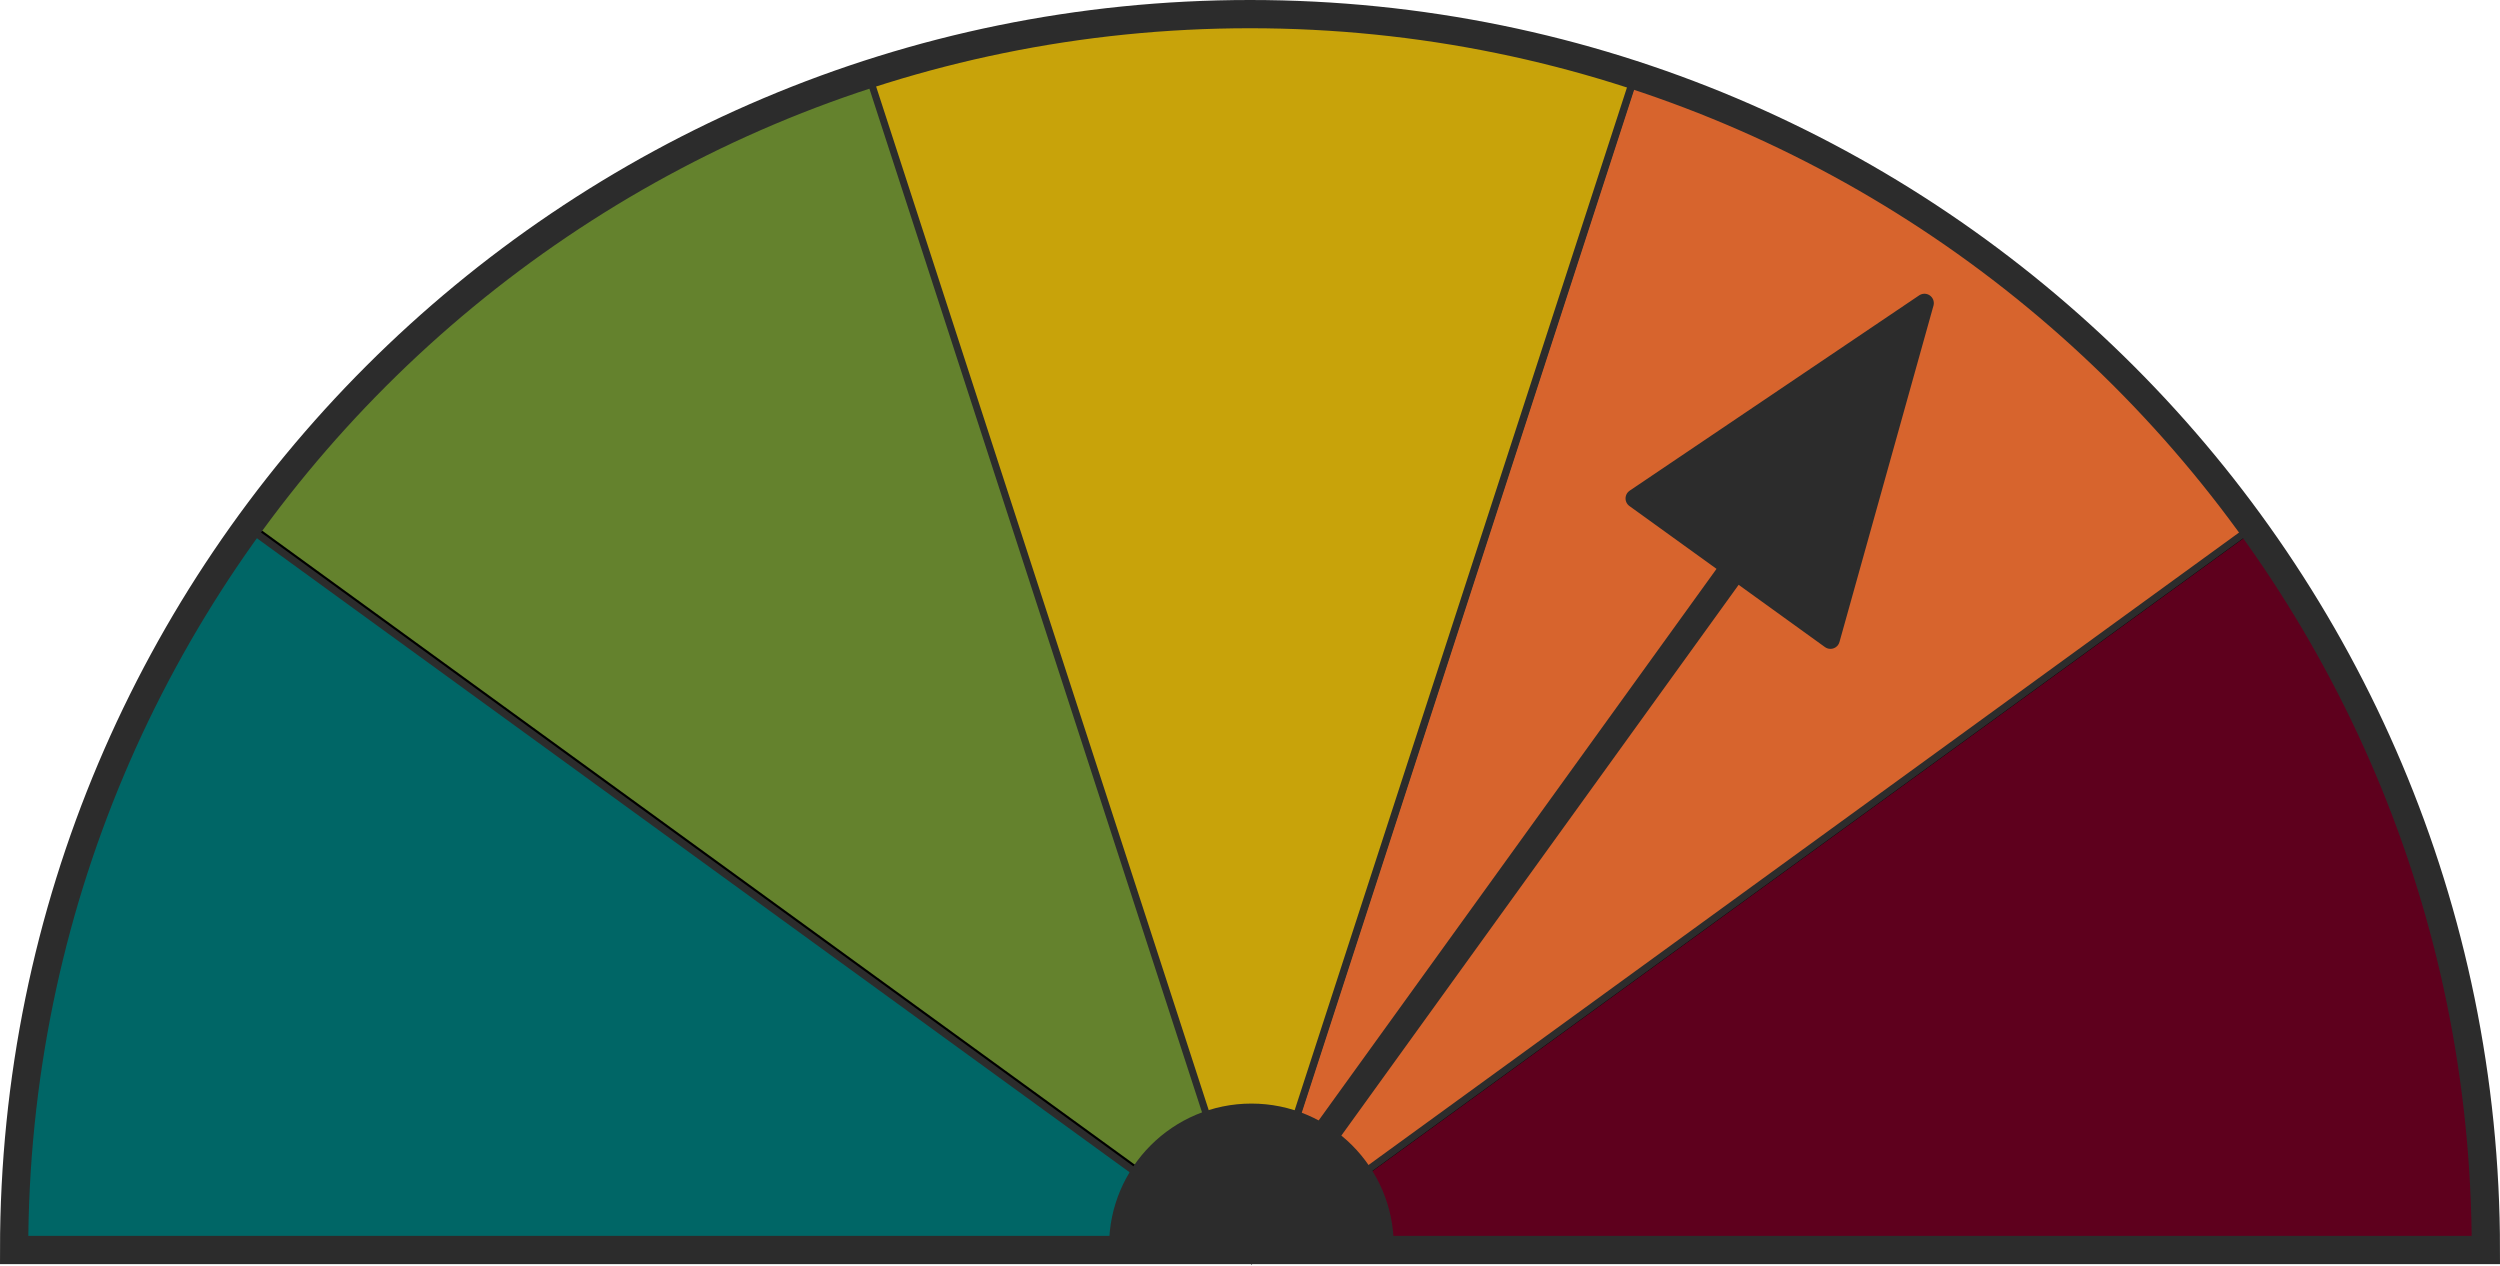
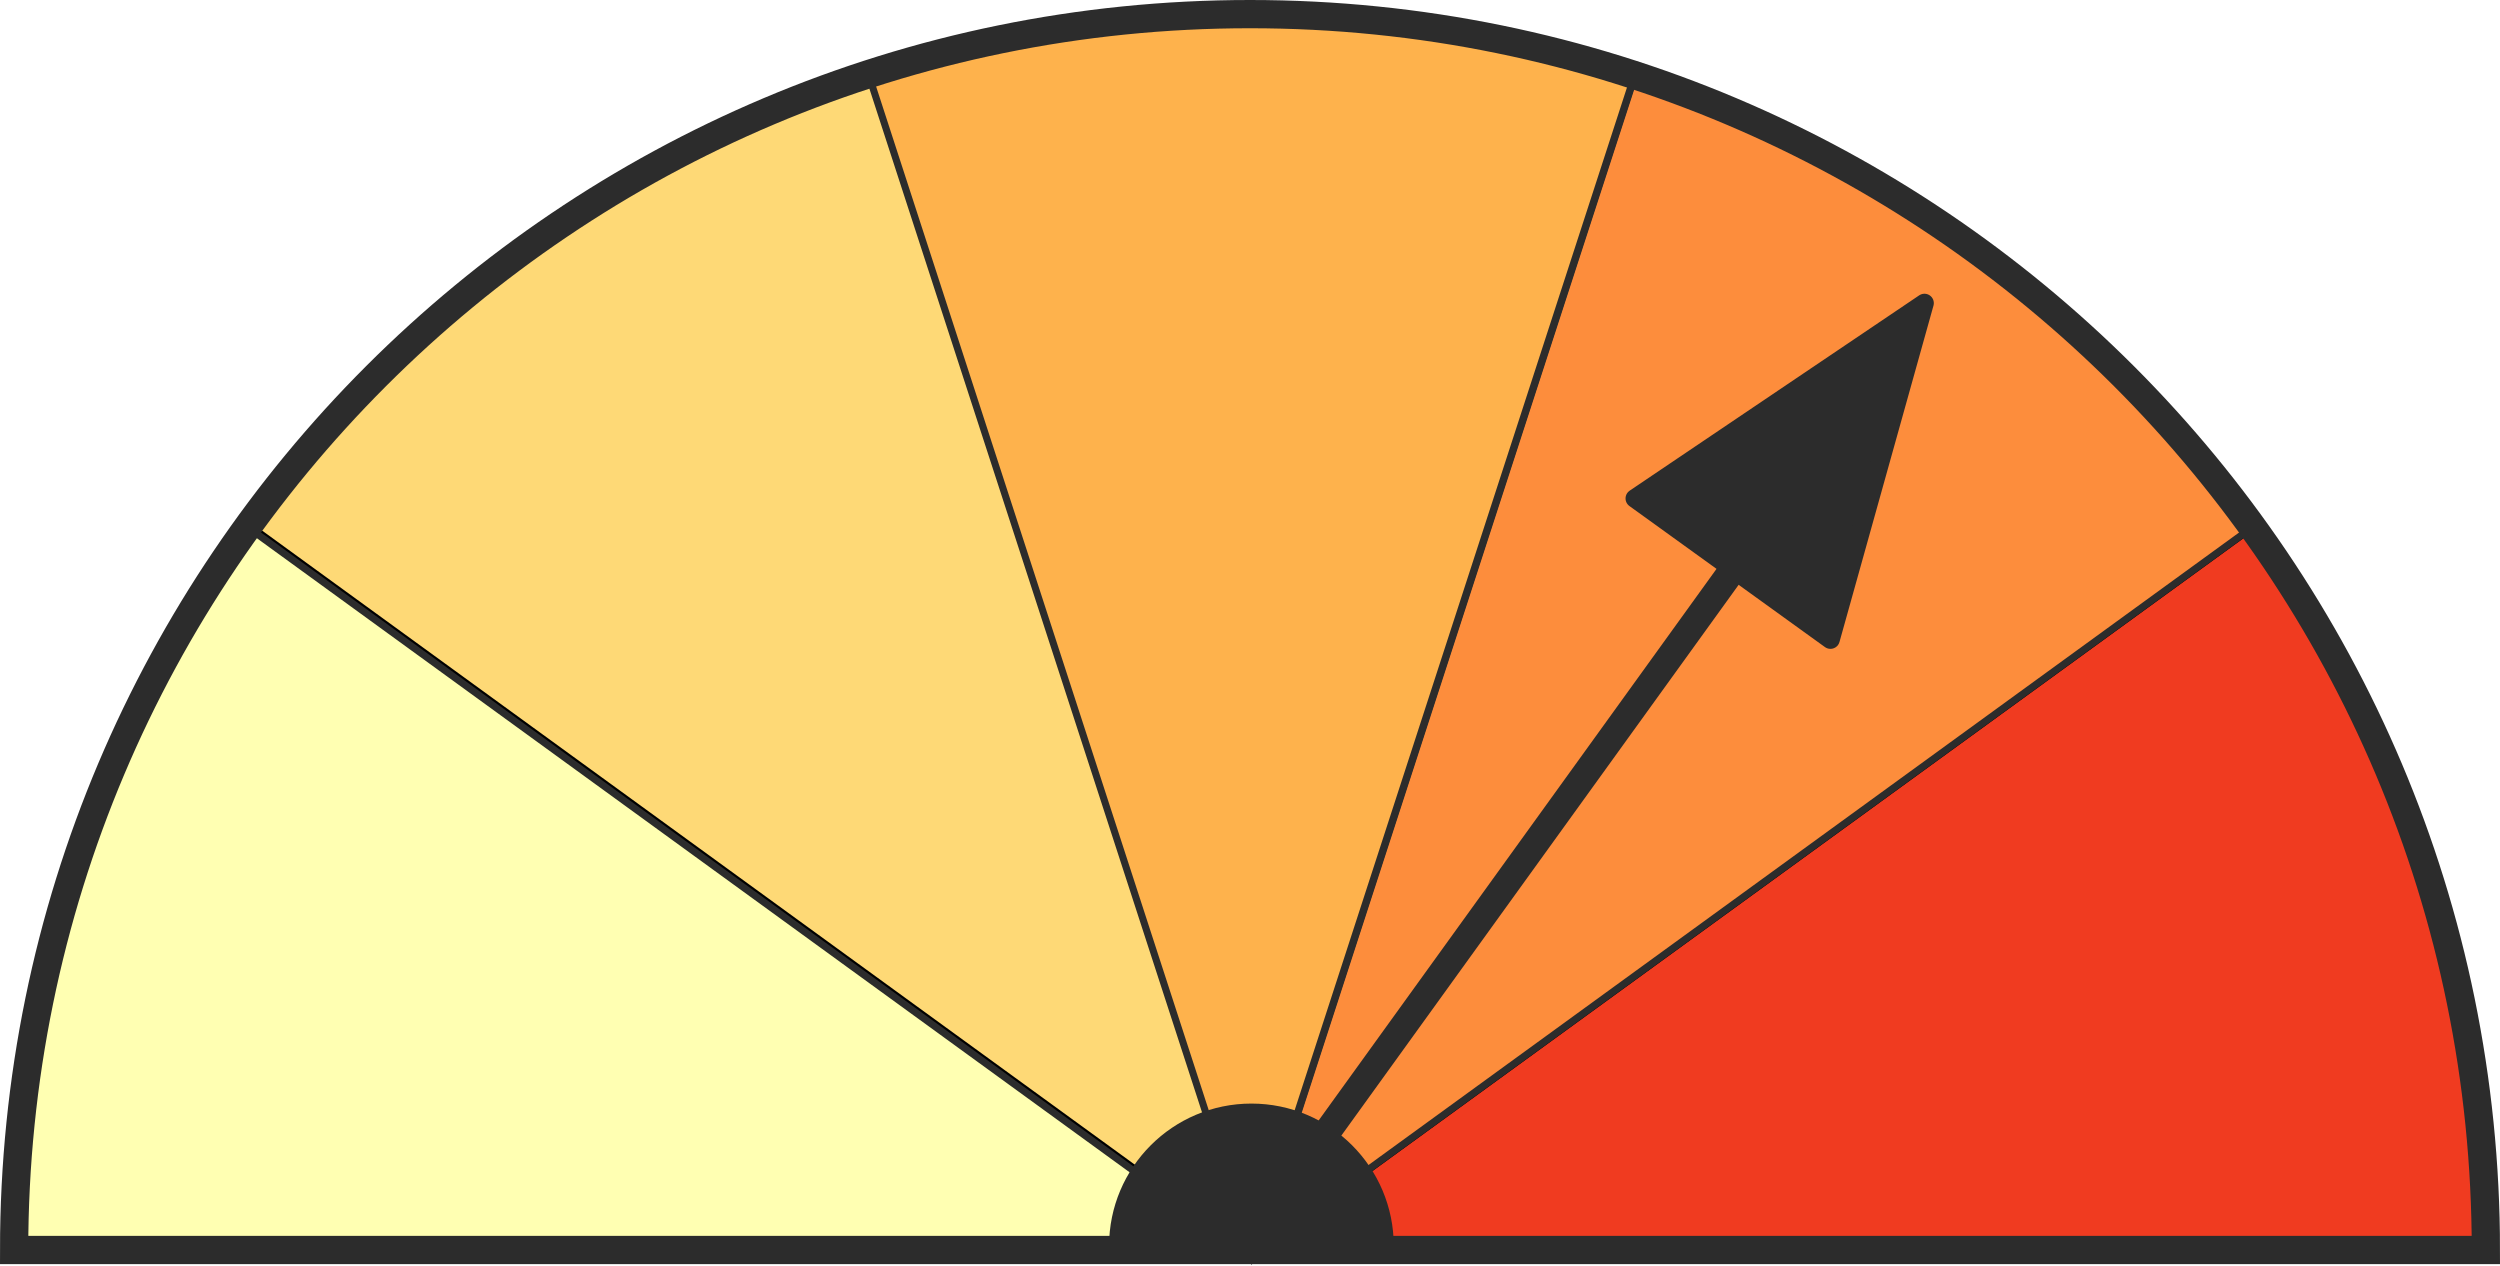
<svg xmlns="http://www.w3.org/2000/svg" width="99.907mm" height="50.564mm" viewBox="0 0 354 179.164" id="svg4816" version="1.1">
  <defs id="defs4818">
    <marker style="overflow:visible" id="Arrow2Lend-1" refX="0" refY="0" orient="auto">
      <path transform="matrix(-1.1,0,0,-1.1,-1.1,0)" d="M 8.719,4.034 L -2.207,0.016 8.719,-4.002 z" style="fill:#2c2c2c;fill-opacity:1;fill-rule:evenodd;stroke:#2c2c2c;stroke-width:0.625;stroke-linejoin:round;stroke-opacity:1" id="path4169-6" />
    </marker>
  </defs>
  <g id="layer1" transform="translate(-105.0769,-245.5798)">
-     <path style="fill:#5e001d;fill-opacity:1;stroke:#000000;stroke-width:1;stroke-miterlimit:4;stroke-dasharray:none" id="path5274" d="m 423.999,320.281 a 175,175 0 0 1 33.422,102.862 l -175,0 z" />
-     <path d="m 140.9,320.392 a 175,175 0 0 1 87.5,-63.572 l 54.078,166.435 z" id="path5984" style="fill:#64822d;fill-opacity:1;stroke:#000000;stroke-width:1;stroke-linejoin:miter;stroke-miterlimit:4;stroke-dasharray:none" />
-     <path style="fill:#006666;fill-opacity:1;stroke:#2c2c2c;stroke-width:1;stroke-miterlimit:4;stroke-dasharray:none;stroke-opacity:1" id="path5986" d="M 107.193,423.43 A 175,175 0 0 1 140.615,320.568 L 282.193,423.43 Z" />
-     <path style="fill:#d7642d;fill-opacity:1;stroke:#2c2c2c;stroke-width:1;stroke-miterlimit:4;stroke-dasharray:none;stroke-opacity:1" id="path5992" d="m 336.458,256.701 a 175,175 0 0 1 87.5,63.572 L 282.38,423.136 Z" />
-     <path d="m 228.24,256.691 a 175,175 0 0 1 108.156,0 l -54.078,166.435 z" id="path5994" style="fill:#c8a30a;fill-opacity:1;stroke:#2c2c2c;stroke-width:1;stroke-miterlimit:4;stroke-dasharray:none;stroke-opacity:1" />
+     <path style="fill:#f03b20;fill-opacity:1;stroke:#000000;stroke-width:1;stroke-miterlimit:4;stroke-dasharray:none" id="path5274" d="m 423.999,320.281 a 175,175 0 0 1 33.422,102.862 l -175,0 z" />
+     <path d="m 140.9,320.392 a 175,175 0 0 1 87.5,-63.572 l 54.078,166.435 z" id="path5984" style="fill:#fed976;fill-opacity:1;stroke:#000000;stroke-width:1;stroke-linejoin:miter;stroke-miterlimit:4;stroke-dasharray:none" />
+     <path style="fill:#ffffb2;fill-opacity:1;stroke:#2c2c2c;stroke-width:1;stroke-miterlimit:4;stroke-dasharray:none;stroke-opacity:1" id="path5986" d="M 107.193,423.43 A 175,175 0 0 1 140.615,320.568 L 282.193,423.43 Z" />
+     <path style="fill:#fd8d3c;fill-opacity:1;stroke:#2c2c2c;stroke-width:1;stroke-miterlimit:4;stroke-dasharray:none;stroke-opacity:1" id="path5992" d="m 336.458,256.701 a 175,175 0 0 1 87.5,63.572 L 282.38,423.136 Z" />
+     <path d="m 228.24,256.691 a 175,175 0 0 1 108.156,0 l -54.078,166.435 z" id="path5994" style="fill:#feb24c;fill-opacity:1;stroke:#2c2c2c;stroke-width:1;stroke-miterlimit:4;stroke-dasharray:none;stroke-opacity:1" />
    <path d="m 107.077,422.58 a 175,175 0 0 1 175,-175 175,175 0 0 1 175,175 l -175,0 z" id="path5990" style="fill:#000000;fill-opacity:0;stroke:#2c2c2c;stroke-width:4;stroke-miterlimit:4;stroke-dasharray:none;stroke-opacity:1" />
    <path style="fill:#2c2c2c;fill-opacity:1;stroke:#2c2c2c;stroke-width:4;stroke-linejoin:miter;stroke-miterlimit:4;stroke-dasharray:none;stroke-opacity:1" id="path4870" d="m 264.122,422.003 a 18.156,18.156 0 0 1 18.156,-18.156 18.156,18.156 0 0 1 18.156,18.156 l -18.156,0 z" />
    <path style="fill:none;fill-rule:evenodd;stroke:#2c2c2c;stroke-width:3.862;stroke-linecap:butt;stroke-linejoin:miter;stroke-miterlimit:4;stroke-dasharray:none;stroke-opacity:1;marker-end:url(#Arrow2Lend-1)" d="M 281.829,421.353 374.634,292.699" id="path3343" />
  </g>
</svg>
